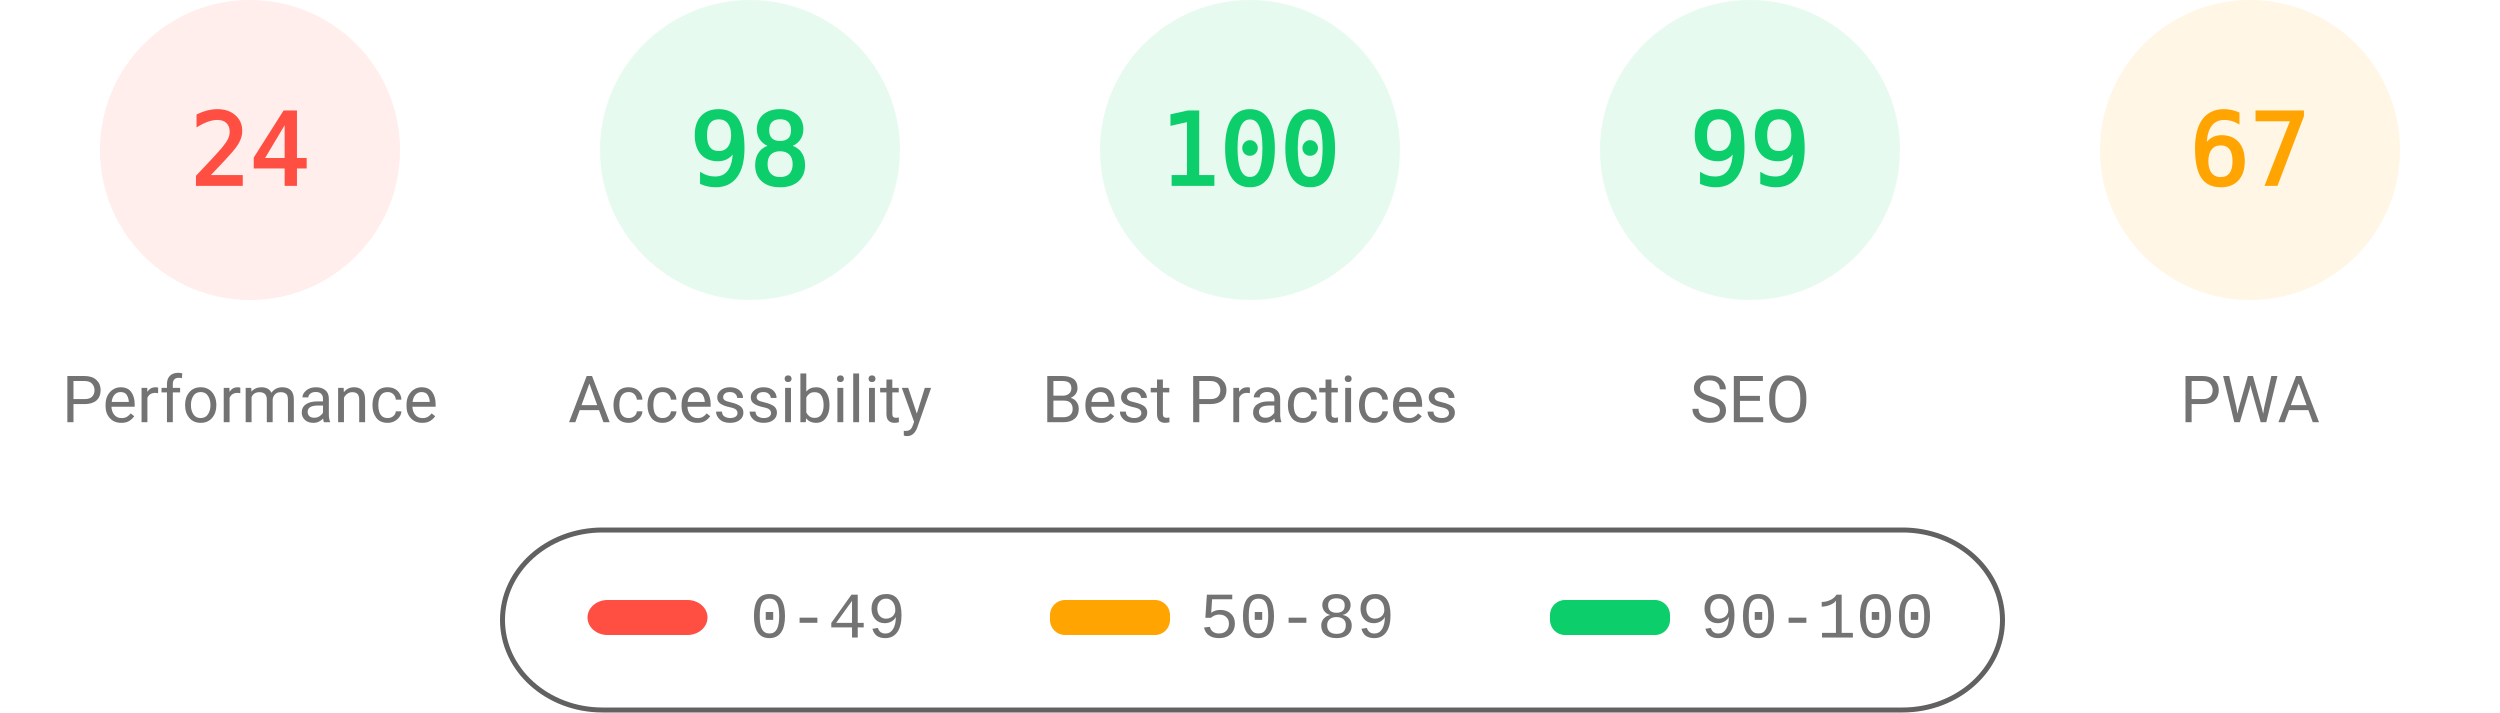
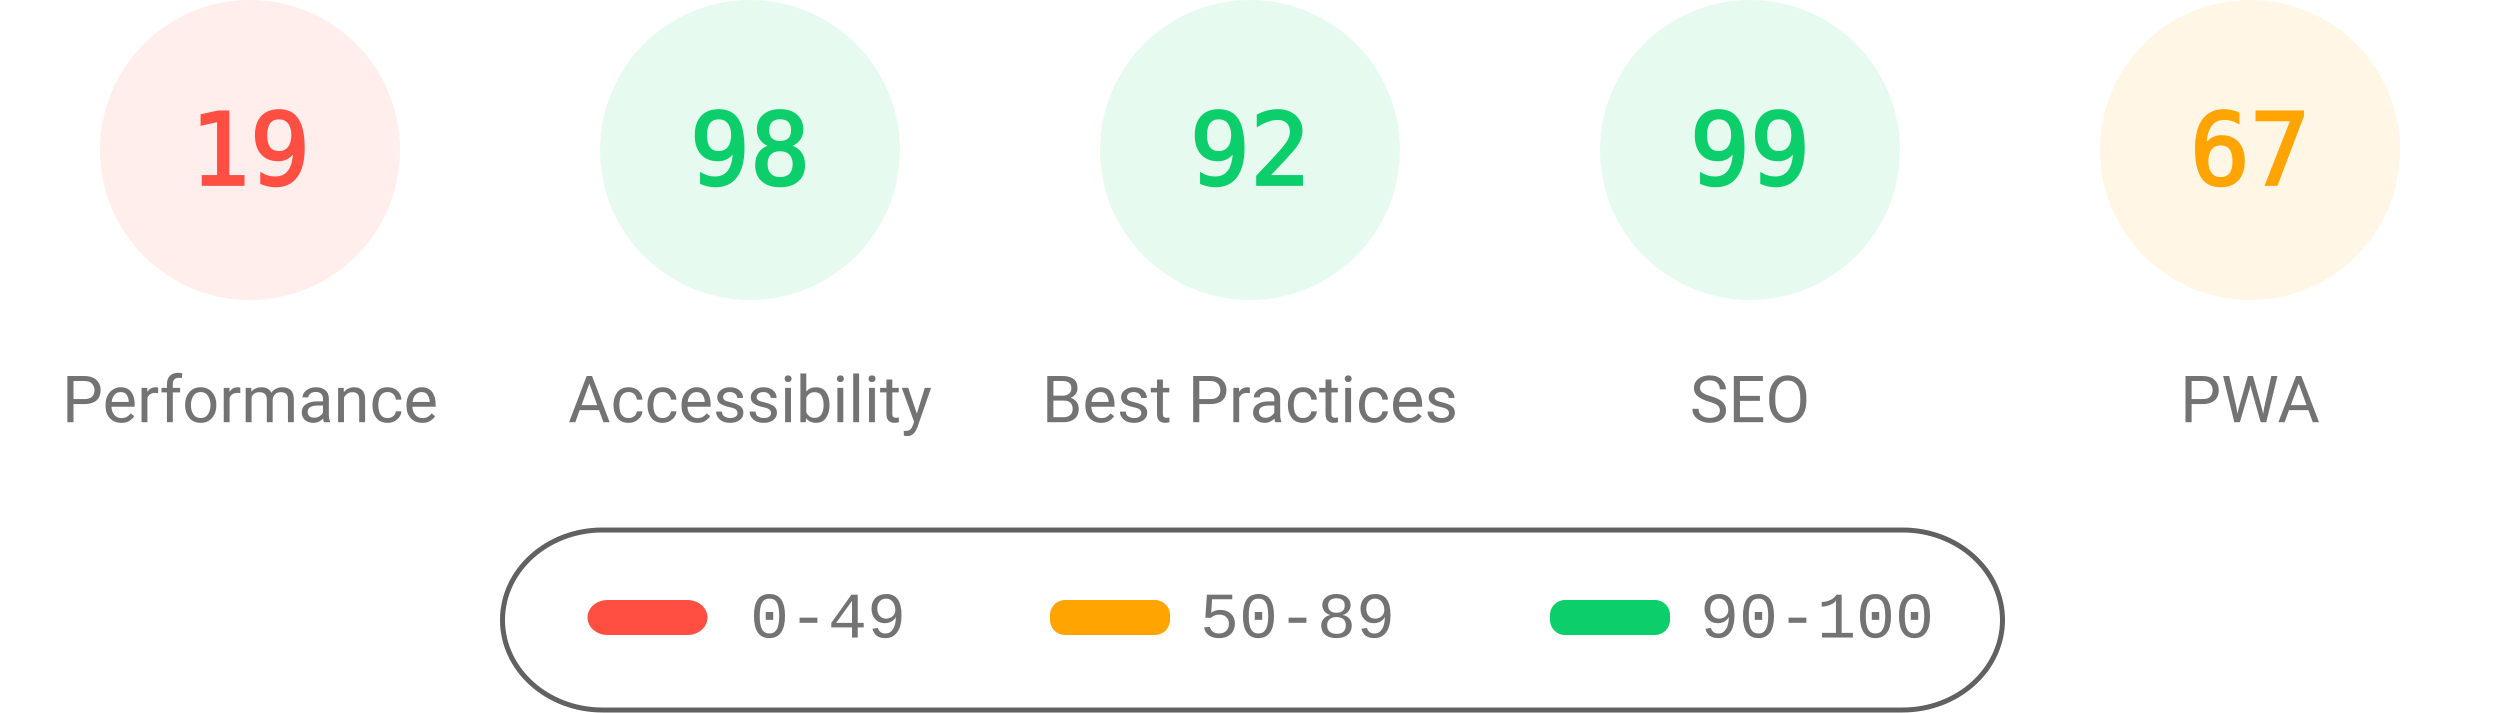
<svg xmlns="http://www.w3.org/2000/svg" fill="none" width="1000" height="285">
  <style>.gauge-base{opacity:.1}.gauge-arc{fill:none;animation-delay:250ms;stroke-linecap:round;transform:rotate(-90deg);transform-origin:100px 60px;animation:load-gauge 1s ease forwards}.guage-text{font-size:40px;font-family:monospace;text-align:center}.guage-red{color:#ff4e42;fill:#ff4e42;stroke:#ff4e42}.guage-orange{color:#ffa400;fill:#ffa400;stroke:#ffa400}.guage-green{color:#0cce6b;fill:#0cce6b;stroke:#0cce6b}.guage-undefined{color:#5c5c5c;fill:#5c5c5c;stroke:#5c5c5c}.guage-title{color:#737373;fill:#737373;stroke:none;font-size:26px;line-height:26px;font-family:Roboto,Halvetica,Arial,sans-serif}@keyframes load-gauge{from{stroke-dasharray:0 352.858}}</style>
  <svg class="guage-div guage-perf guage-red" viewBox="0 0 200 200" width="200" height="200">
    <circle class="gauge-base" r="56" cx="100" cy="60" stroke-width="8" />
-     <circle class="gauge-arc guage-arc-1" r="56" cx="100" cy="60" stroke-width="8" style="stroke-dasharray:84.446,351.858" />
-     <text class="guage-text" x="100" y="60" alignment-baseline="central" dominant-baseline="central" text-anchor="middle">24</text>
+     <circle class="gauge-arc guage-arc-1" r="56" cx="100" cy="60" stroke-width="8" style="stroke-dasharray:66.853,351.858" />
+     <text class="guage-text" x="100" y="60" alignment-baseline="central" dominant-baseline="central" text-anchor="middle">19</text>
    <text class="guage-title" x="100" y="160" alignment-baseline="central" dominant-baseline="central" text-anchor="middle">Performance</text>
  </svg>
  <svg class="guage-div guage-acc guage-green" viewBox="0 0 200 200" width="200" height="200" x="200">
    <circle class="gauge-base" r="56" cx="100" cy="60" stroke-width="8" />
    <circle class="gauge-arc guage-arc-2" r="56" cx="100" cy="60" stroke-width="8" style="stroke-dasharray:344.821,351.858" />
    <text class="guage-text" x="100" y="60" alignment-baseline="central" dominant-baseline="central" text-anchor="middle">98</text>
    <text class="guage-title" x="100" y="160" alignment-baseline="central" dominant-baseline="central" text-anchor="middle">Accessibility</text>
  </svg>
  <svg class="guage-div guage-best guage-green" viewBox="0 0 200 200" width="200" height="200" x="400">
    <circle class="gauge-base" r="56" cx="100" cy="60" stroke-width="8" />
-     <circle class="gauge-arc guage-arc-3" r="56" cx="100" cy="60" stroke-width="8" style="stroke-dasharray:351.858,351.858" />
-     <text class="guage-text" x="100" y="60" alignment-baseline="central" dominant-baseline="central" text-anchor="middle">100</text>
+     <circle class="gauge-arc guage-arc-3" r="56" cx="100" cy="60" stroke-width="8" style="stroke-dasharray:323.709,351.858" />
+     <text class="guage-text" x="100" y="60" alignment-baseline="central" dominant-baseline="central" text-anchor="middle">92</text>
    <text class="guage-title" x="100" y="160" alignment-baseline="central" dominant-baseline="central" text-anchor="middle">Best Practices</text>
  </svg>
  <svg class="guage-div guage-seo guage-green" viewBox="0 0 200 200" width="200" height="200" x="600">
    <circle class="gauge-base" r="56" cx="100" cy="60" stroke-width="8" />
    <circle class="gauge-arc guage-arc-4" r="56" cx="100" cy="60" stroke-width="8" style="stroke-dasharray:348.339,351.858" />
    <text class="guage-text" x="100" y="60" alignment-baseline="central" dominant-baseline="central" text-anchor="middle">99</text>
    <text class="guage-title" x="100" y="160" alignment-baseline="central" dominant-baseline="central" text-anchor="middle">SEO</text>
  </svg>
  <svg class="guage-div guage-pwa guage-orange" viewBox="0 0 200 200" width="200" height="200" x="800">
    <circle class="gauge-base" r="56" cx="100" cy="60" stroke-width="8" />
    <circle class="gauge-arc guage-arc-4" r="56" cx="100" cy="60" stroke-width="8" style="stroke-dasharray:235.745,351.858" />
    <text class="guage-text" x="100" y="60" alignment-baseline="central" dominant-baseline="central" text-anchor="middle">67</text>
    <text class="guage-title" x="100" y="160" alignment-baseline="central" dominant-baseline="central" text-anchor="middle">PWA</text>
  </svg>
  <svg width="604" height="76" x="200" y="210">
    <path fill="none" id="canvas_background" d="M-1-1h604v80H-1z" />
    <rect fill-opacity="0" stroke="#616161" stroke-width="2" rx="40" id="svg_2" height="72" width="600" y="2" x="1" fill="#000" />
    <rect stroke="#000" rx="8" id="svg_3" height="14" width="48" y="30" x="35" stroke-opacity="null" stroke-width="0" fill="#ff4e42" />
    <rect stroke="#000" rx="6" id="svg_4" height="14" width="48" y="30" x="220" stroke-opacity="null" stroke-width="0" fill="#ffa400" />
    <rect stroke="#000" rx="6" id="svg_5" height="14" width="48" y="30" x="420" stroke-opacity="null" stroke-width="0" fill="#0cce6b" />
    <text xml:space="preserve" text-anchor="start" font-family="'Courier New', Courier, monospace" font-size="26" id="svg_6" y="45" x="100" stroke-opacity="null" stroke-width="0" stroke="#000" fill="#737373">0-49</text>
    <text xml:space="preserve" text-anchor="start" font-family="'Courier New', Courier, monospace" font-size="26" id="svg_7" y="45" x="280" stroke-opacity="null" stroke-width="0" stroke="#000" fill="#737373">50-89</text>
    <text xml:space="preserve" text-anchor="start" font-family="'Courier New', Courier, monospace" font-size="26" id="svg_8" y="45" x="480" stroke-opacity="null" stroke-width="0" stroke="#000" fill="#737373">90-100</text>
  </svg>
</svg>
